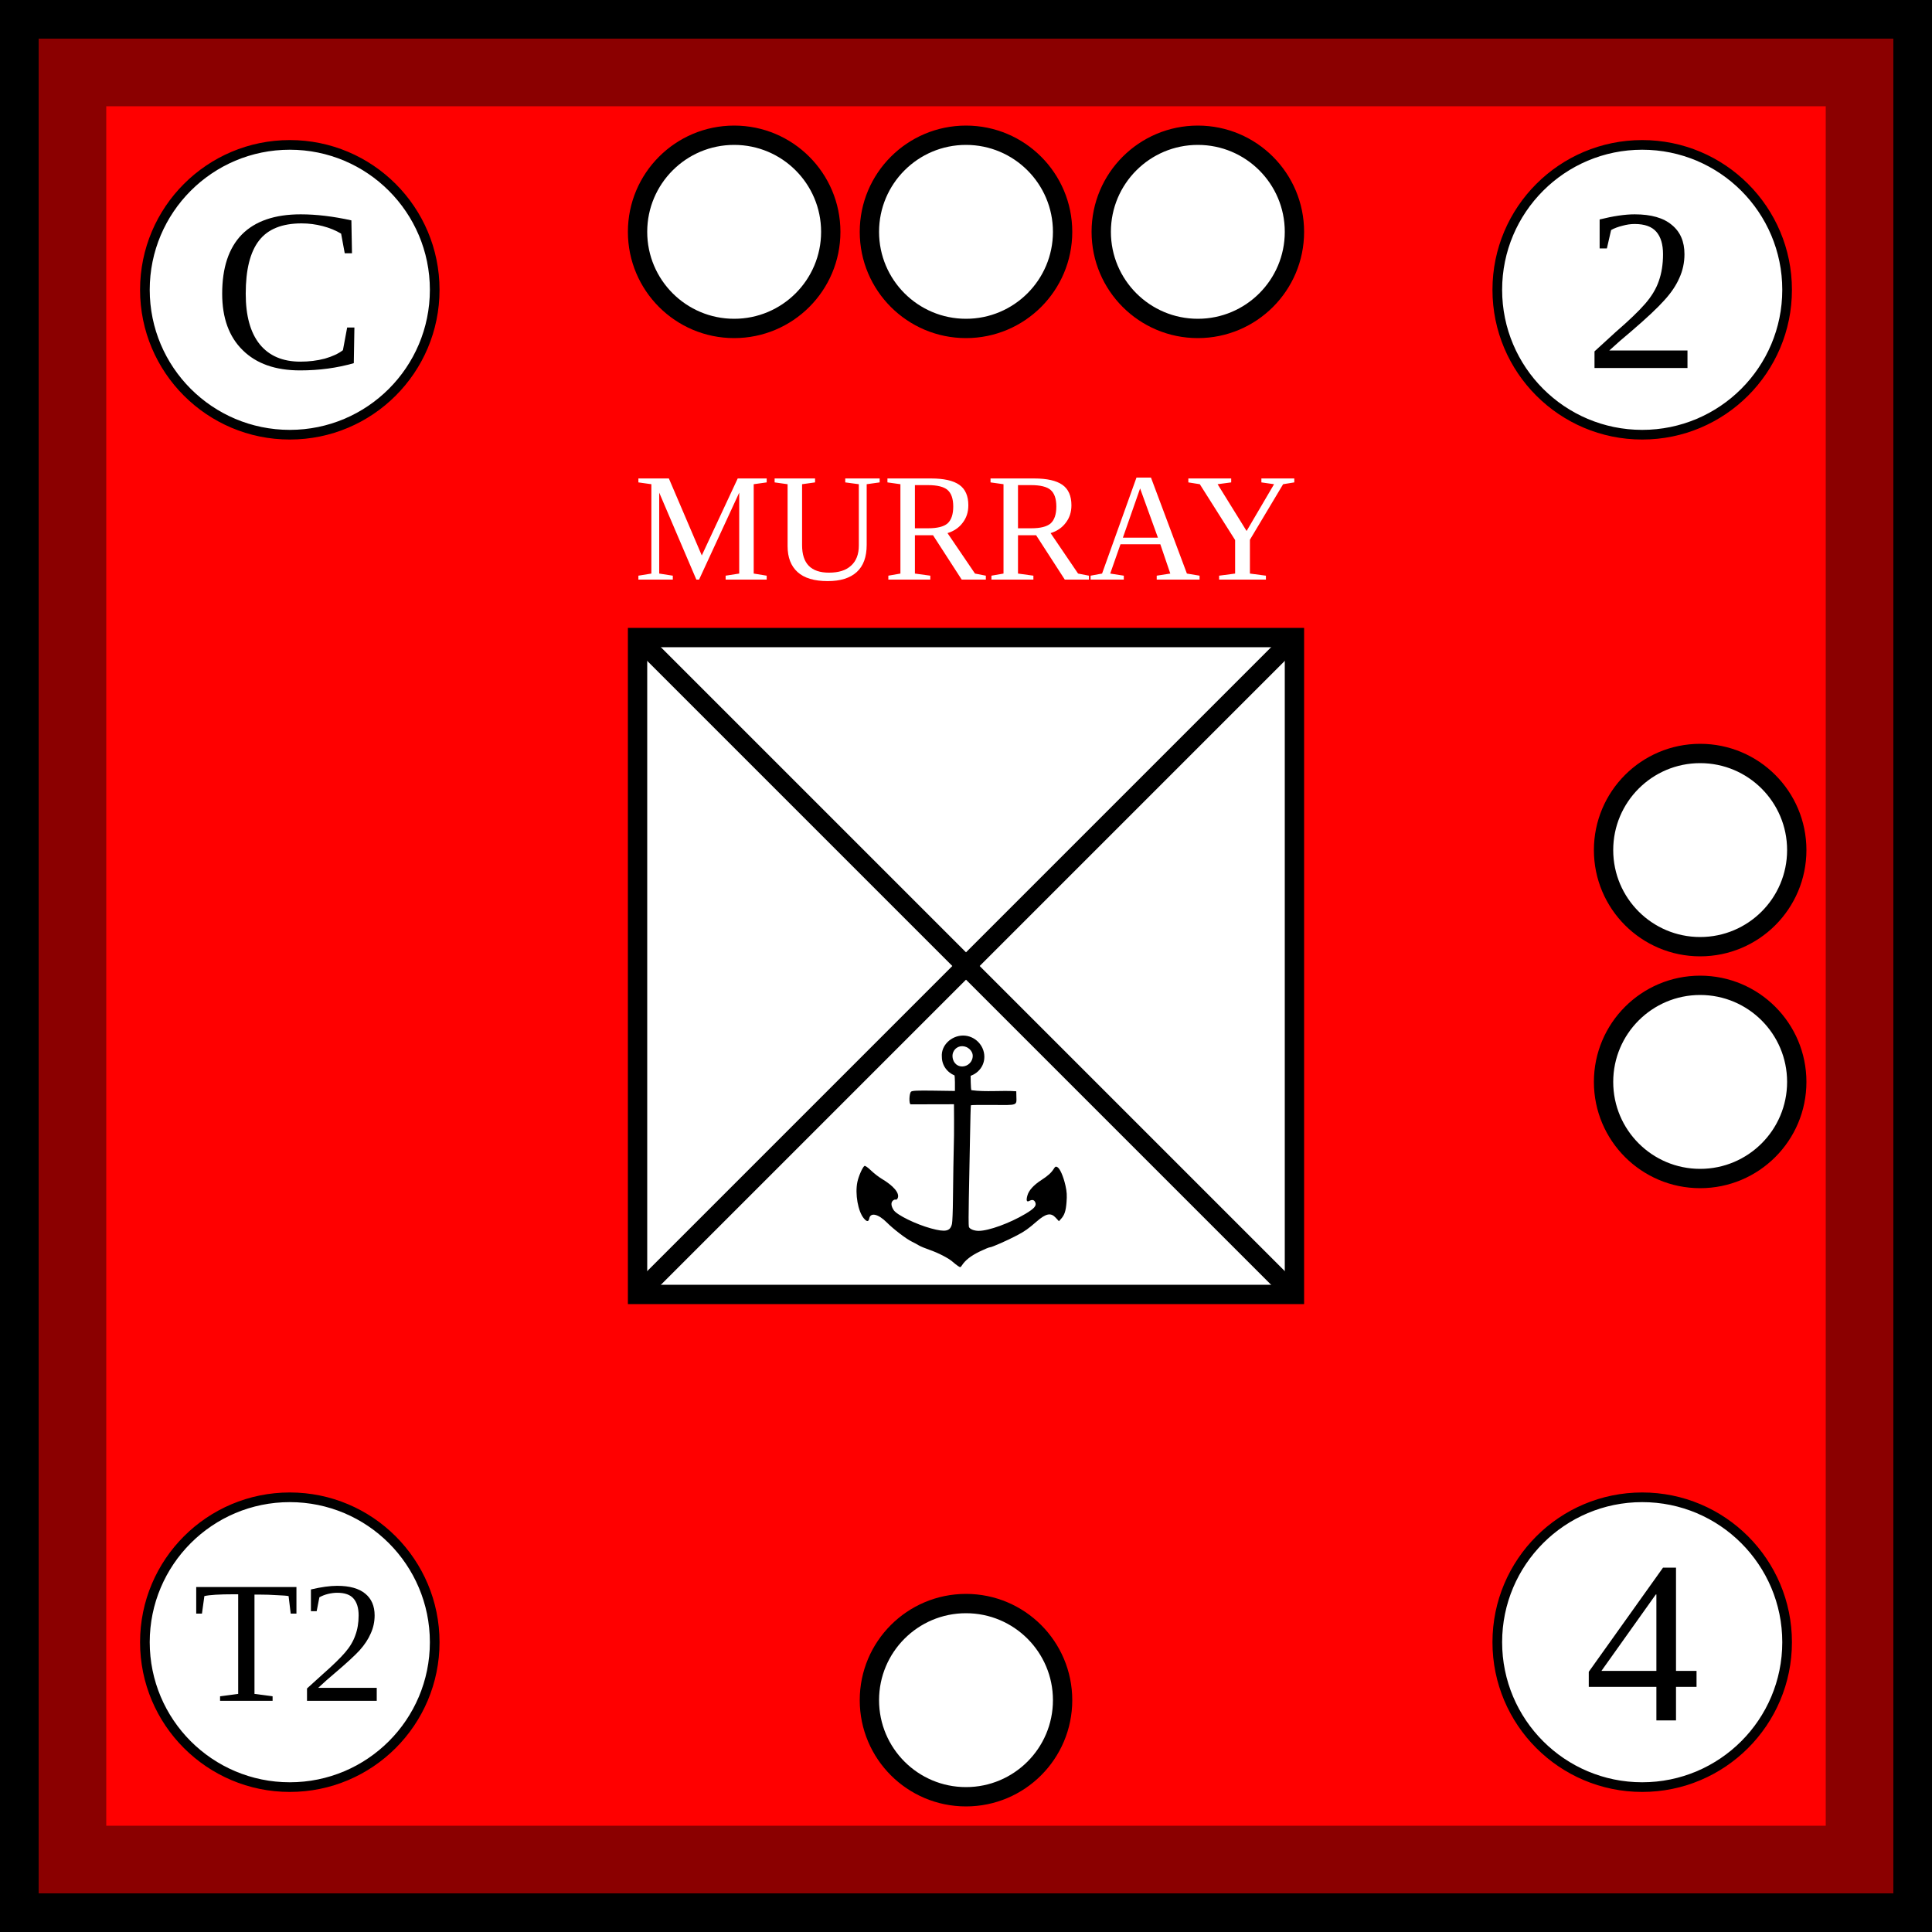
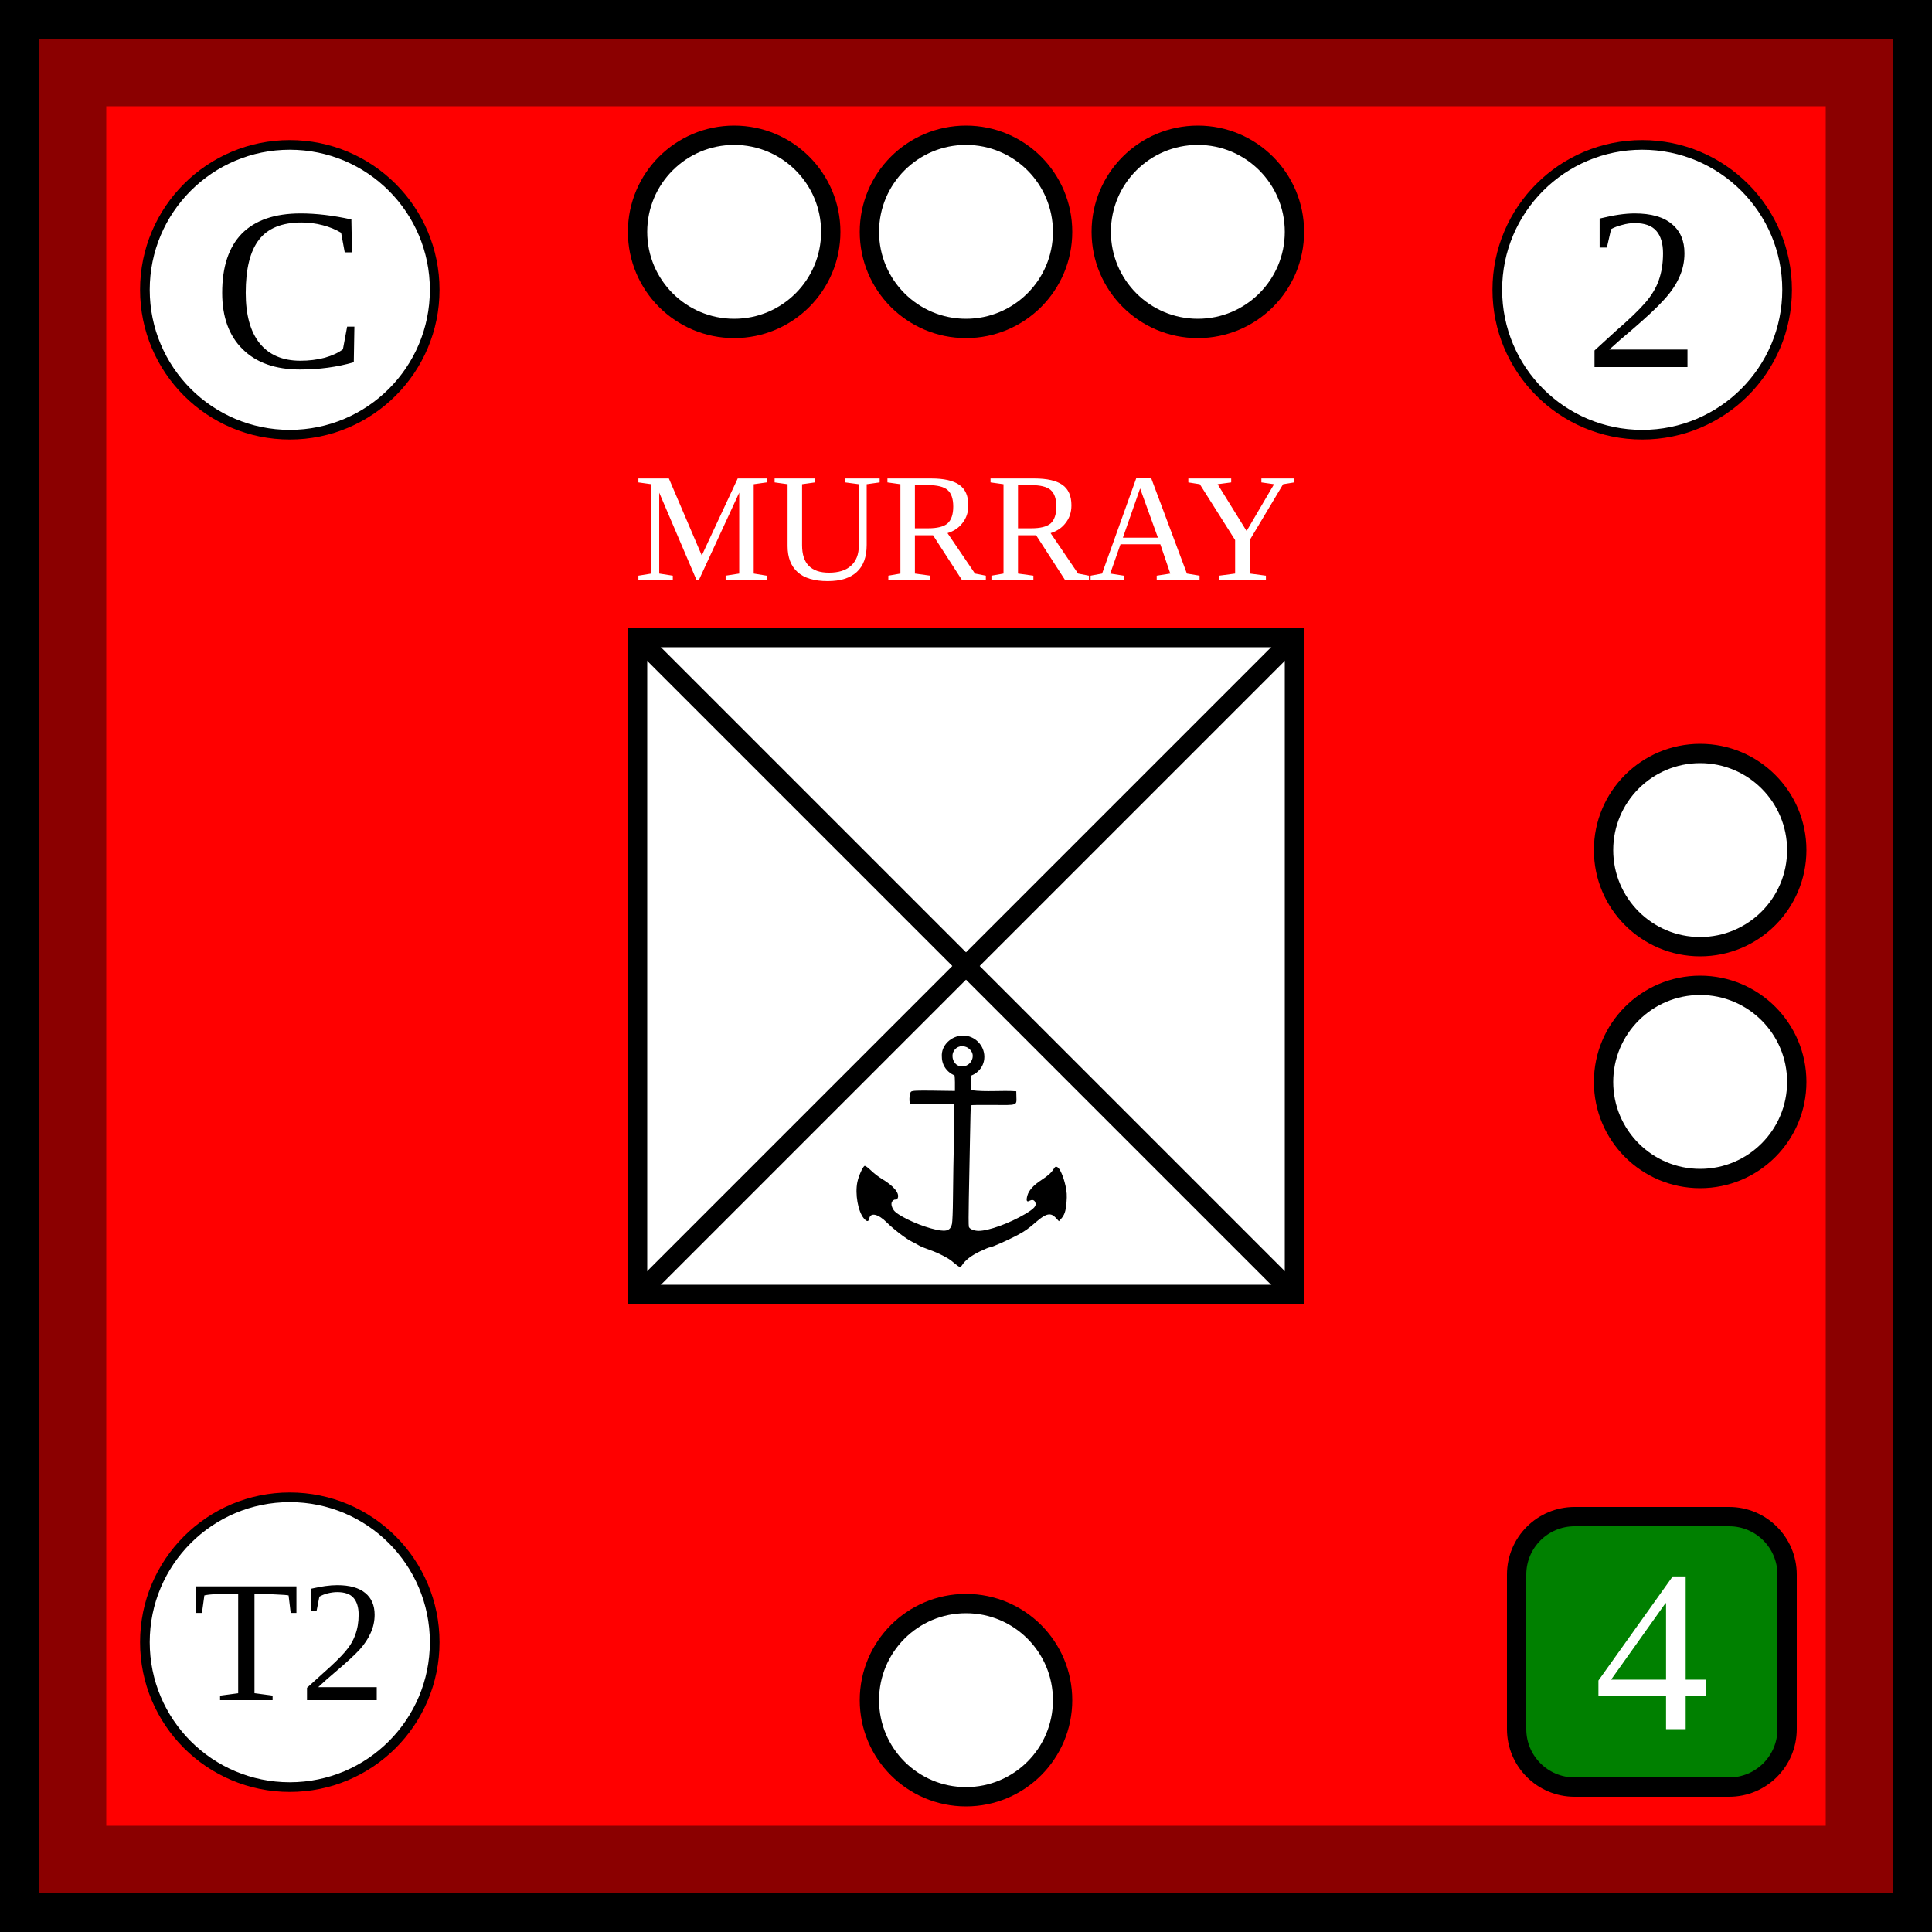
- <svg xmlns="http://www.w3.org/2000/svg" viewBox="0 0 100 100" width="100" height="100">
+ <svg xmlns="http://www.w3.org/2000/svg" xmlns:xlink="http://www.w3.org/1999/xlink" viewBox="0 0 100 100" width="100" height="100">
  <defs id="common">
    <rect id="background" width="100%" height="100%" fill="red" stroke="darkred" stroke-width="11" />
    <g id="border" stroke="black" stroke-width="2">
      <line x1="0" y1="1" x2="100" y2="1" />
      <line x1="1" y1="1" x2="1" y2="100" />
      <line x1="0" y1="99" x2="100" y2="99" />
      <line x1="99" y1="1" x2="99" y2="100" />
    </g>
    <clipPath id="block">
-       <use href="#background" />
+       <use xlink:href="#background" />
    </clipPath>
  </defs>
  <g id="unit">
-     <use href="#background" clip-path="url(#block)" />
-     <use href="#border" clip-path="url(#block)" />
+     <use xlink:href="#background" clip-path="url(#block)" />
+     <use xlink:href="#border" clip-path="url(#block)" />
    <g id="symbol" text-anchor="middle">
      <text x="50" y="30" font-size="8" fill="white">MURRAY</text>
      <rect x="33" y="33" width="34" height="34" fill="white" stroke="black" />
      <line x1="33" y1="33" x2="67" y2="67" stroke="black" />
      <line x1="33" y1="67" x2="67" y2="33" stroke="black" />
    </g>
    <g id="Anchor" style="fill:#000000;stroke:none" transform="translate(43.5,52) scale(0.05)">
      <path d="M 127 32 C 115 32 104 42 105 54 C 105 66 115 75 127 75 C 139 75 149 66 149 54 C 149 42 139 32 127 32 z M 126 43 C 132 43 137 48 137 53 C 137 59 132 64 126 64 C 120 64 116 59 116 53 C 116 48 120 43 126 43 z " />
      <path d="M118.537,71.179c-1.053-0.019,0,2.075,0,9.084v9.084l-21.881-0.306   c-17.203-0.24-22.227-0.018-23.5,1.038c-2.036,1.689-2.356,13.078-0.369,13.135l44.75-0.104c0.05,10.689,0.189,21.379,0.053,32.069   c-0.504,22.08-0.892,44.162-1.097,66.247c-0.09,11.96-0.545,23.436-1.011,25.5c-1.754,7.78-6.661,8.837-21.785,4.691   c-15.729-4.312-35.264-13.896-38.552-18.913c-2.614-3.99-3.022-7.41-1.133-9.498c0.942-1.041,2.342-1.65,3.112-1.355   c0.851,0.326,1.746-0.386,2.284-1.817c1.893-5.04-4.426-12.489-16.872-19.89c-3.025-1.799-7.975-5.662-11-8.584   c-3.174-3.066-5.973-5.012-6.619-4.598c-2.009,1.287-6.12,10.584-7.383,16.697c-2.539,12.288,0.683,30.421,6.668,37.535   c3.16,3.756,4.923,3.788,5.659,0.105c1.298-6.49,9.375-4.617,18.174,4.211c6.964,6.988,20.225,17.118,26,19.862   c2.2,1.045,5.35,2.744,7,3.776c1.65,1.031,6.6,3.107,11,4.611c9.218,3.153,20.012,8.735,24.287,12.56   c1.624,1.452,4.076,3.378,5.45,4.277c2.403,1.575,2.562,1.538,4.194-0.954c3.399-5.188,9.264-9.729,18.146-14.049   c4.992-2.43,9.828-4.416,10.744-4.416c1.949,0,18.395-7.275,28.301-12.521c7.764-4.11,11.26-6.587,19.934-14.121   c9.791-8.505,14.745-9.466,19.884-3.856l3.208,3.503l2.061-2.253c3.727-4.075,5.098-8.172,5.818-17.383   c0.551-7.043,0.316-10.867-1.037-16.98c-2.142-9.658-5.73-17.913-8.414-19.35c-1.695-0.906-2.271-0.645-3.72,1.693   c-2.519,4.065-6.036,7.262-12.812,11.642c-8.113,5.244-13.01,10.649-14.516,16.026c-1.453,5.193-0.791,7.079,1.968,5.603   c3.01-1.611,4.971-1.172,6.13,1.374c1.633,3.582-0.819,6.465-10.299,12.104c-16.191,9.631-37.9,17.52-48.216,17.52   c-4.868,0-9.438-1.883-10.171-4.189c-0.353-1.112-0.371-14.237-0.04-29.166c0.331-14.93,0.866-42.664,1.189-61.633   c0.323-18.969,0.739-34.734,0.925-35.034c0.186-0.299,10.497-0.45,22.916-0.334c25.764,0.24,24.408,0.724,24.195-8.643l-0.125-5.5   c-15.387-1.079-31.138,0.942-46.46-1.126c-0.289-0.29-0.592-3.854-0.672-7.92l-0.146-9.167L118.537,71.179z" />
    </g>
-     <g id="attributes" text-anchor="middle" dominant-baseline="central" font-size="12">
+     <g id="attributes" text-anchor="middle" font-size="12">
      <g id="initiative">
        <circle cx="15" cy="15" r="7.5" fill="white" stroke="black" stroke-width="0.5" />
-         <text x="15" y="15">C</text>
+         <text x="15" y="19">C</text>
      </g>
      <g id="firepower">
        <circle cx="85" cy="15" r="7.5" fill="white" stroke="black" stroke-width="0.5" />
-         <text x="85" y="15">2</text>
+         <text x="85" y="19">2</text>
      </g>
      <g id="movement">
-         <circle cx="85" cy="85" r="7.5" fill="white" stroke="black" stroke-width="0.5" />
-         <text x="85" y="85">4</text>
+         <rect x="78.5" y="78.5" rx="3" ry="3" width="14" height="14" fill="green" stroke="black" />
+         <text x="85.5" y="89.5" fill="white">4</text>
      </g>
      <g id="arrival">
        <circle cx="15" cy="85" r="7.5" fill="white" stroke="black" stroke-width="0.5" />
-         <text x="15" y="85" font-size="9">T2</text>
+         <text x="15" y="88" font-size="9">T2</text>
      </g>
    </g>
    <g id="pips" stroke="black" fill="white">
      <g id="strength4">
        <circle id="topleftouter" cx="38" cy="12" r="5" />
        <circle id="topleftinner" cx="50" cy="12" r="5" />
        <circle id="toprightinner" cx="62" cy="12" r="5" />
      </g>
      <g id="strength2">
        <circle id="righttop" cx="88" cy="44" r="5" />
        <circle id="rightbottom" cx="88" cy="56" r="5" />
      </g>
      <g id="strength1">
        <circle id="bottomleft" cx="50" cy="88" r="5" />
      </g>
    </g>
  </g>
</svg>
